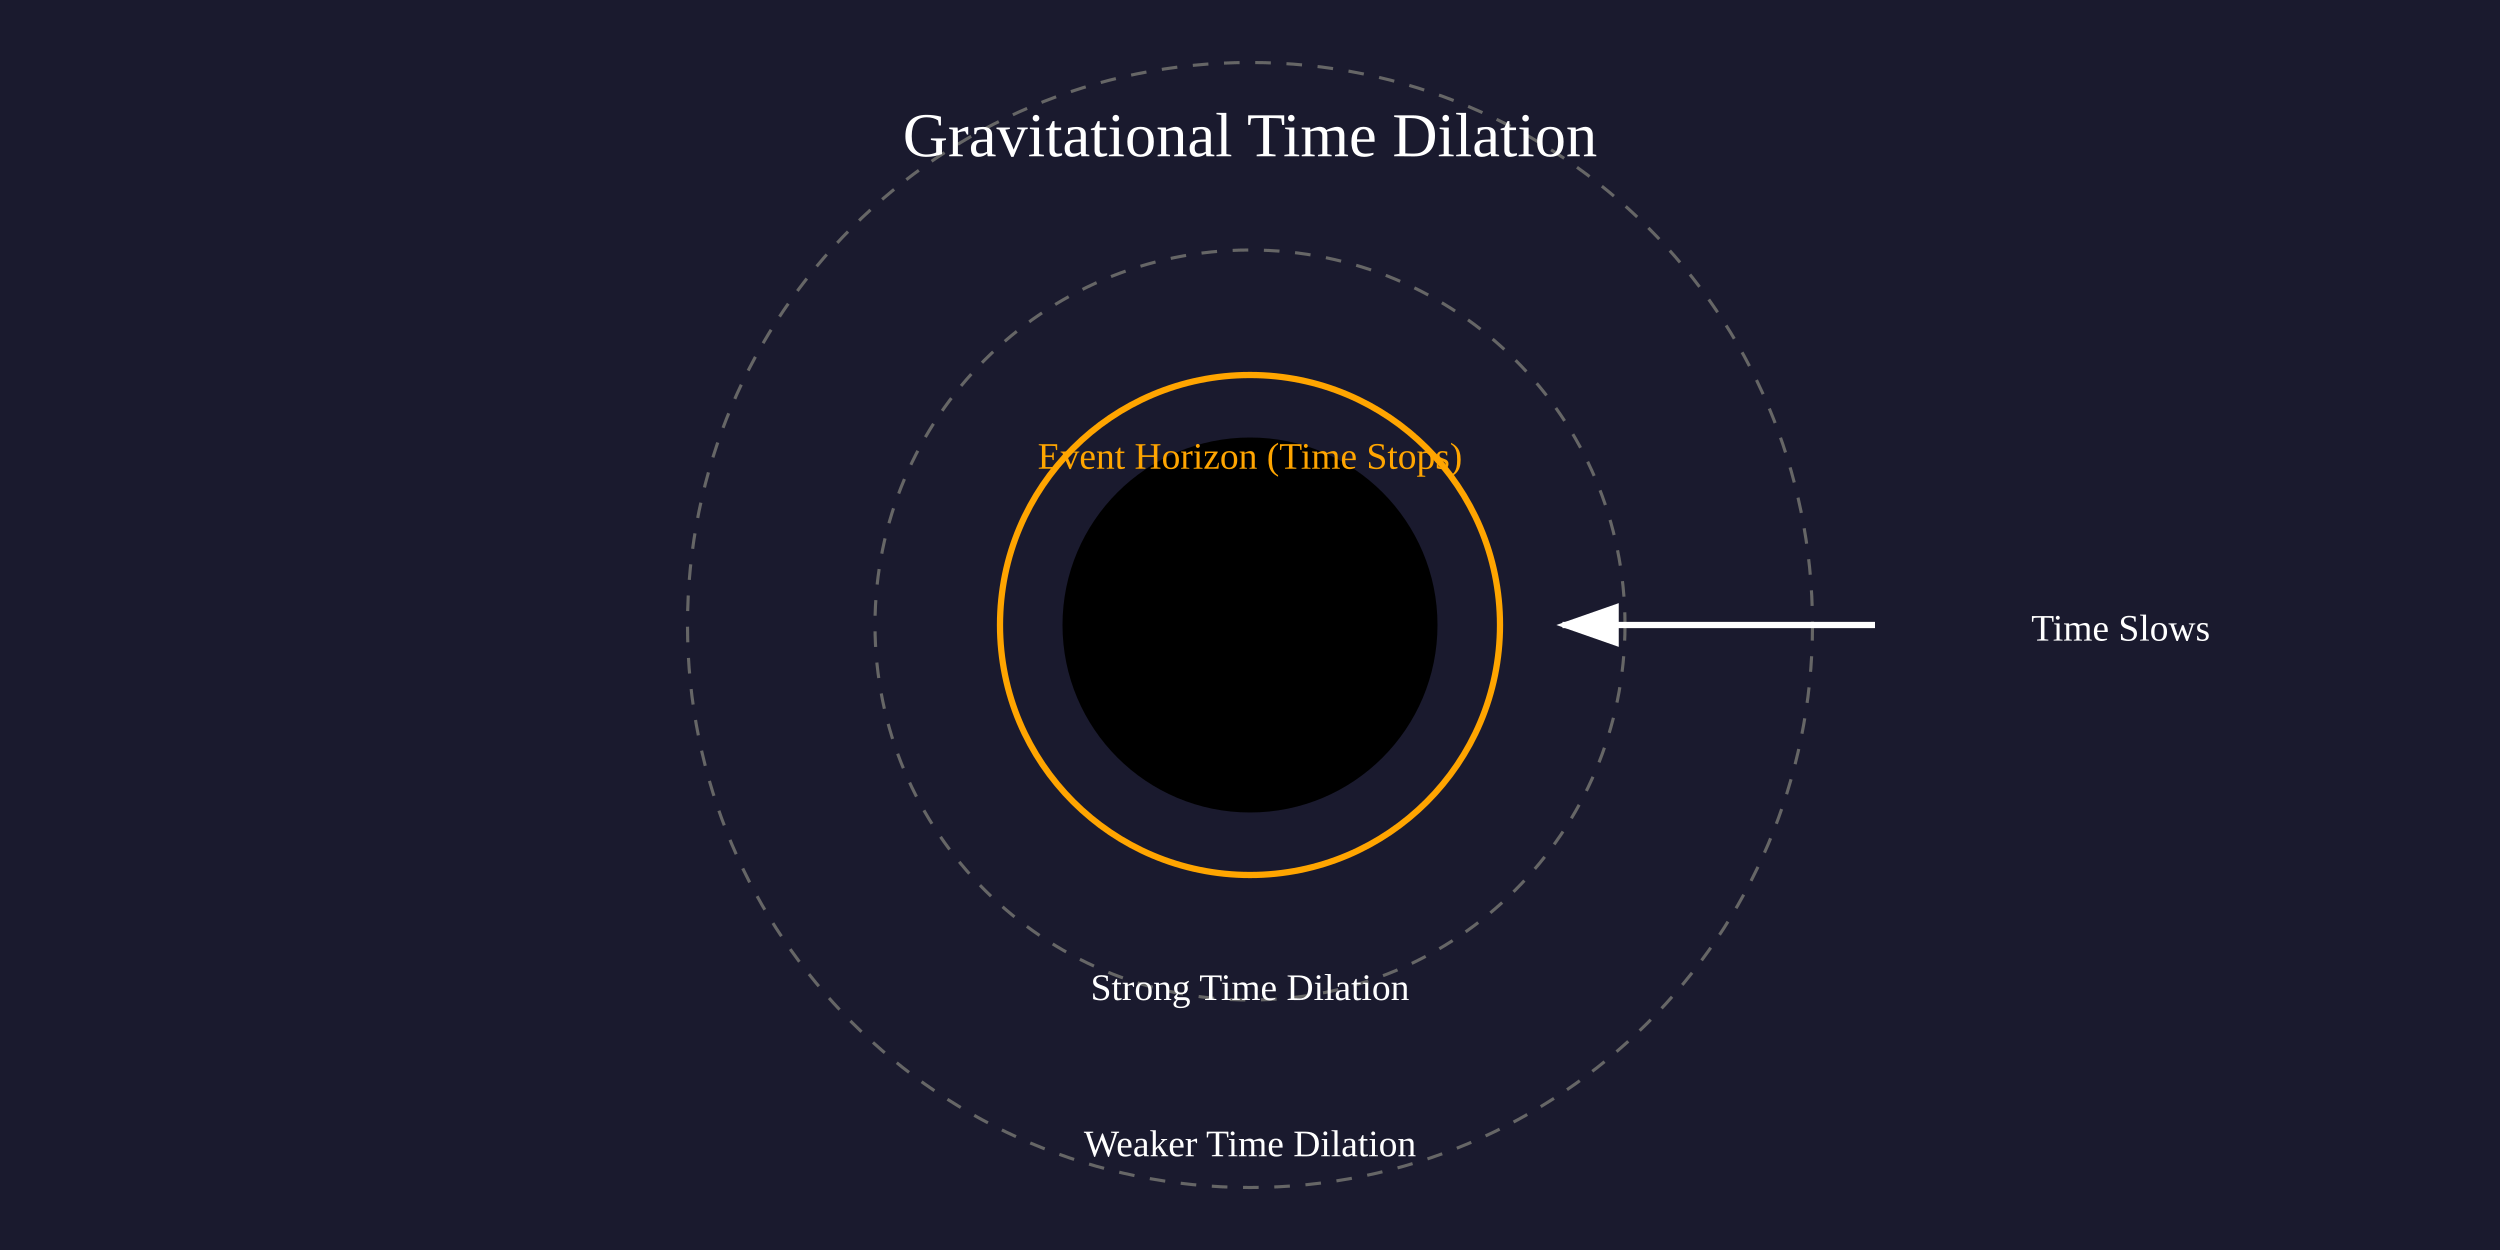
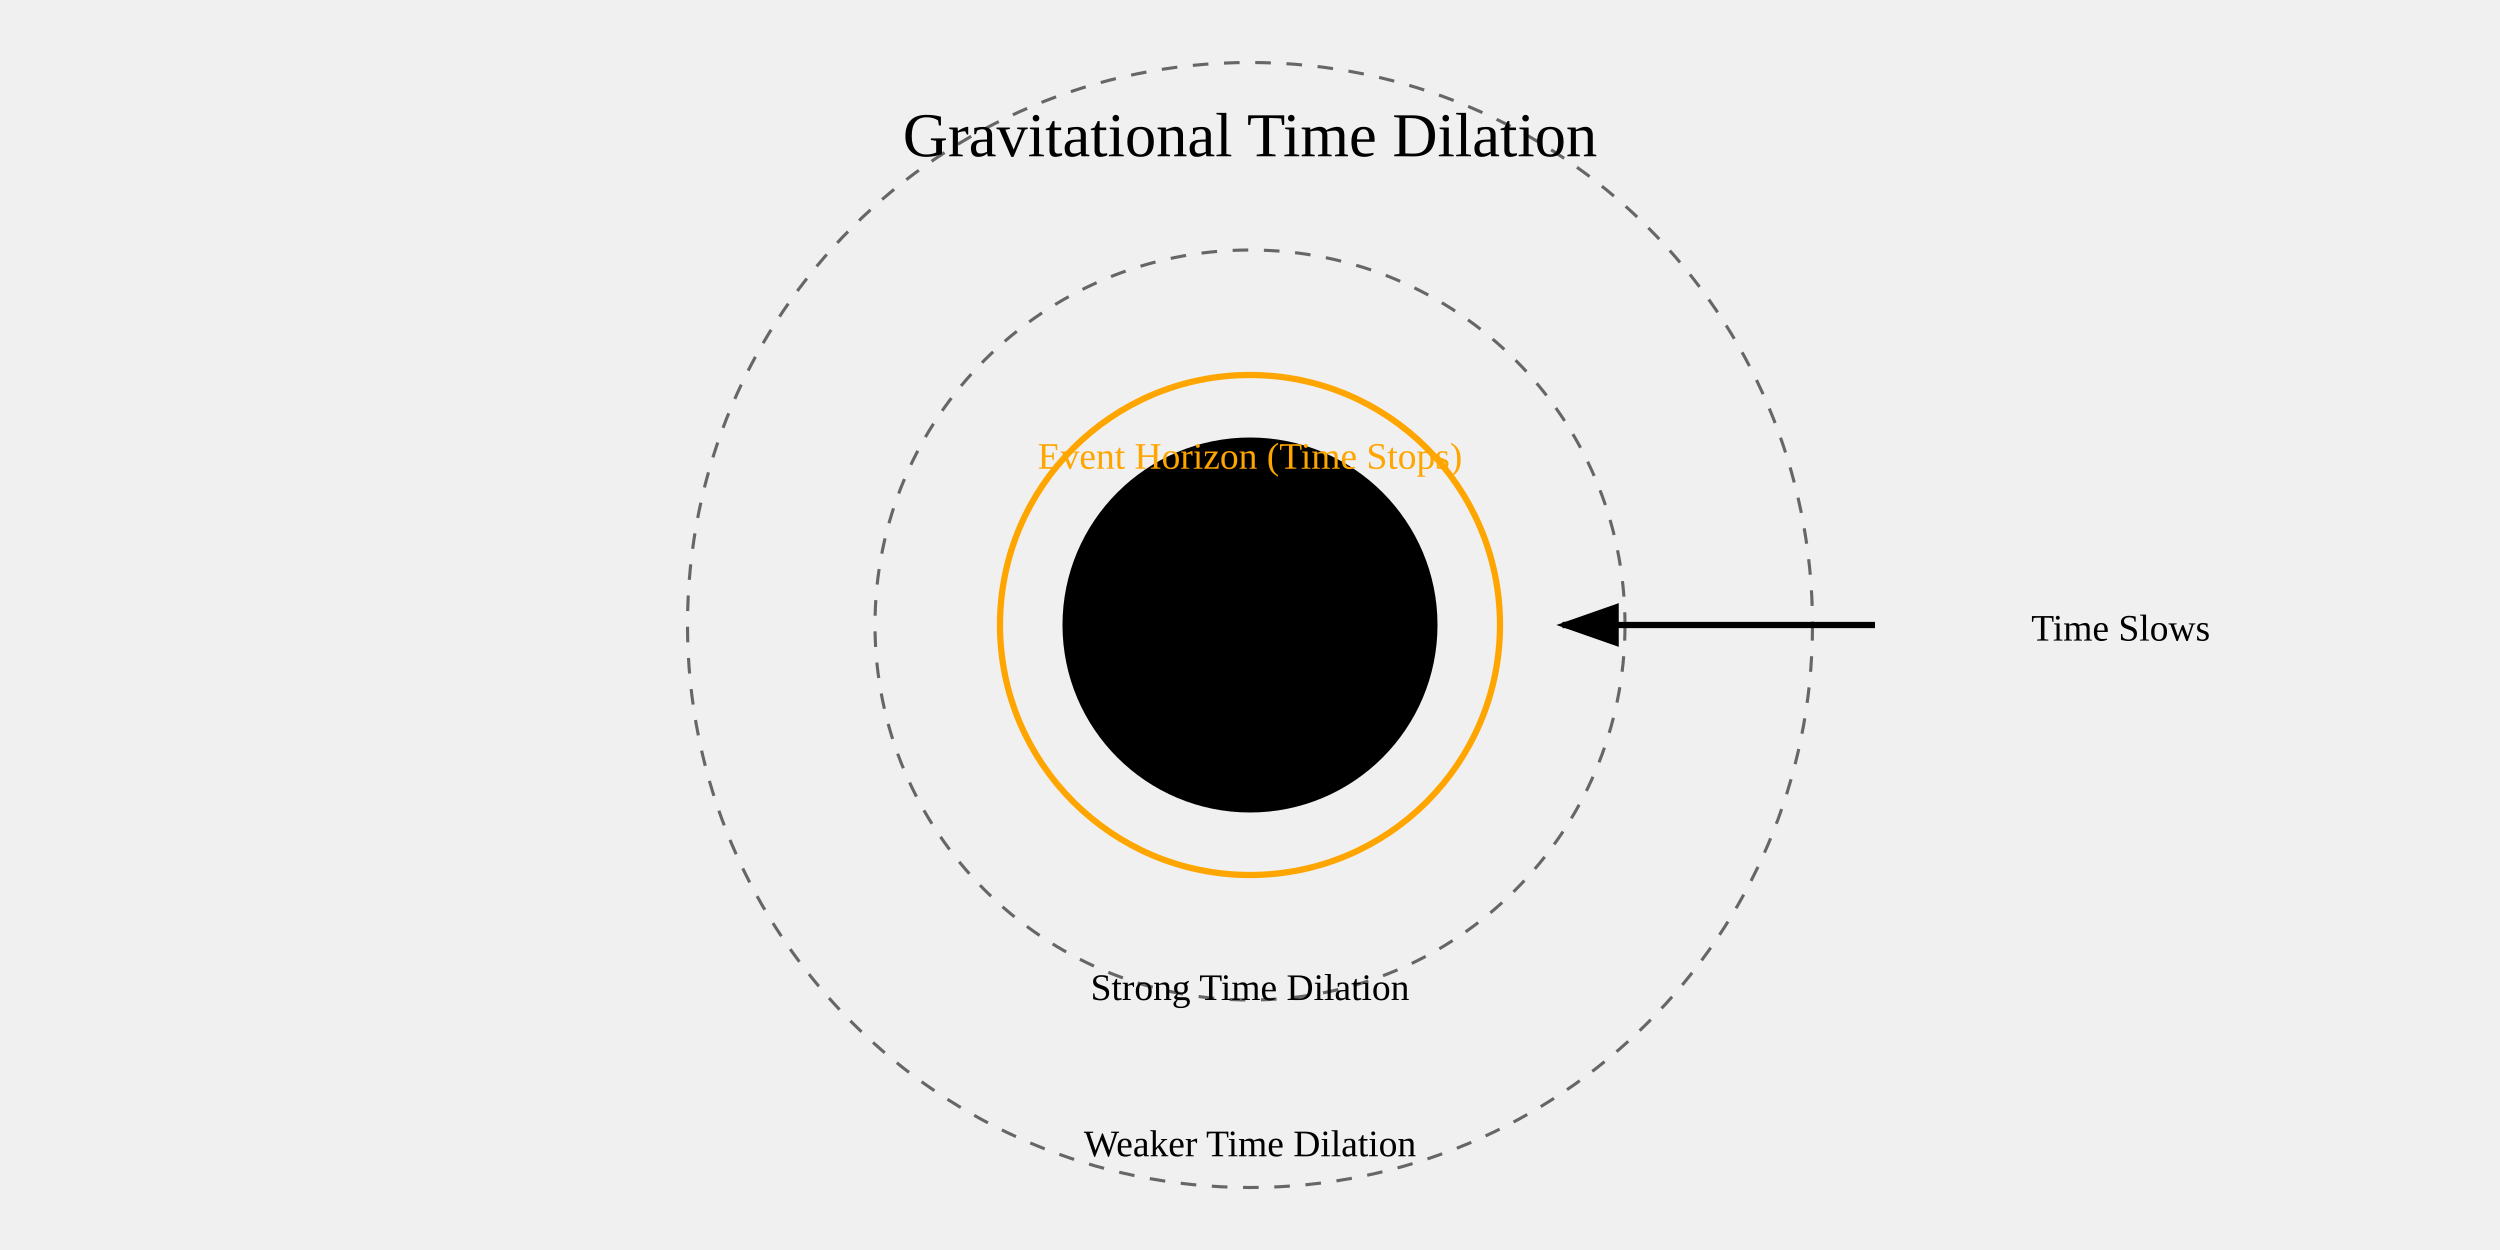
<svg xmlns="http://www.w3.org/2000/svg" viewBox="0 0 800 400">
-   <rect x="0" y="0" width="800" height="400" fill="#1a1a2e" />
+   <rect x="0" y="0" width="800" height="400" fill="none" />
  <circle cx="400" cy="200" r="60" fill="#000" />
  <circle cx="400" cy="200" r="80" stroke="#FFA500" fill="none" stroke-width="2" />
  <circle cx="400" cy="200" r="120" stroke="#666" fill="none" stroke-width="1" stroke-dasharray="5,5" />
  <circle cx="400" cy="200" r="180" stroke="#666" fill="none" stroke-width="1" stroke-dasharray="5,5" />
-   <text x="400" y="50" text-anchor="middle" fill="#fff" font-size="20">Gravitational Time Dilation</text>
+   <text x="400" y="50" text-anchor="middle" fill="#000" font-size="20">Gravitational Time Dilation</text>
  <text x="400" y="150" text-anchor="middle" fill="#FFA500">Event Horizon (Time Stops)</text>
-   <text x="400" y="320" text-anchor="middle" fill="#fff">Strong Time Dilation</text>
-   <text x="400" y="370" text-anchor="middle" fill="#fff">Weaker Time Dilation</text>
-   <path d="M 600 200 L 500 200" stroke="#fff" stroke-width="2" marker-end="url(#arrowhead)" />
-   <text x="650" y="205" fill="#fff">Time Slows</text>
+   <text x="400" y="320" text-anchor="middle" fill="#000">Strong Time Dilation</text>
+   <text x="400" y="370" text-anchor="middle" fill="#000">Weaker Time Dilation</text>
+   <path d="M 600 200 L 500 200" stroke="#000" stroke-width="2" marker-end="url(#arrowhead)" />
+   <text x="650" y="205" fill="#000">Time Slows</text>
  <defs>
    <marker id="arrowhead" markerWidth="10" markerHeight="7" refX="9" refY="3.5" orient="auto">
-       <polygon points="0 0, 10 3.5, 0 7" fill="#fff" />
+       <polygon points="0 0, 10 3.5, 0 7" fill="#000" />
    </marker>
  </defs>
</svg>
